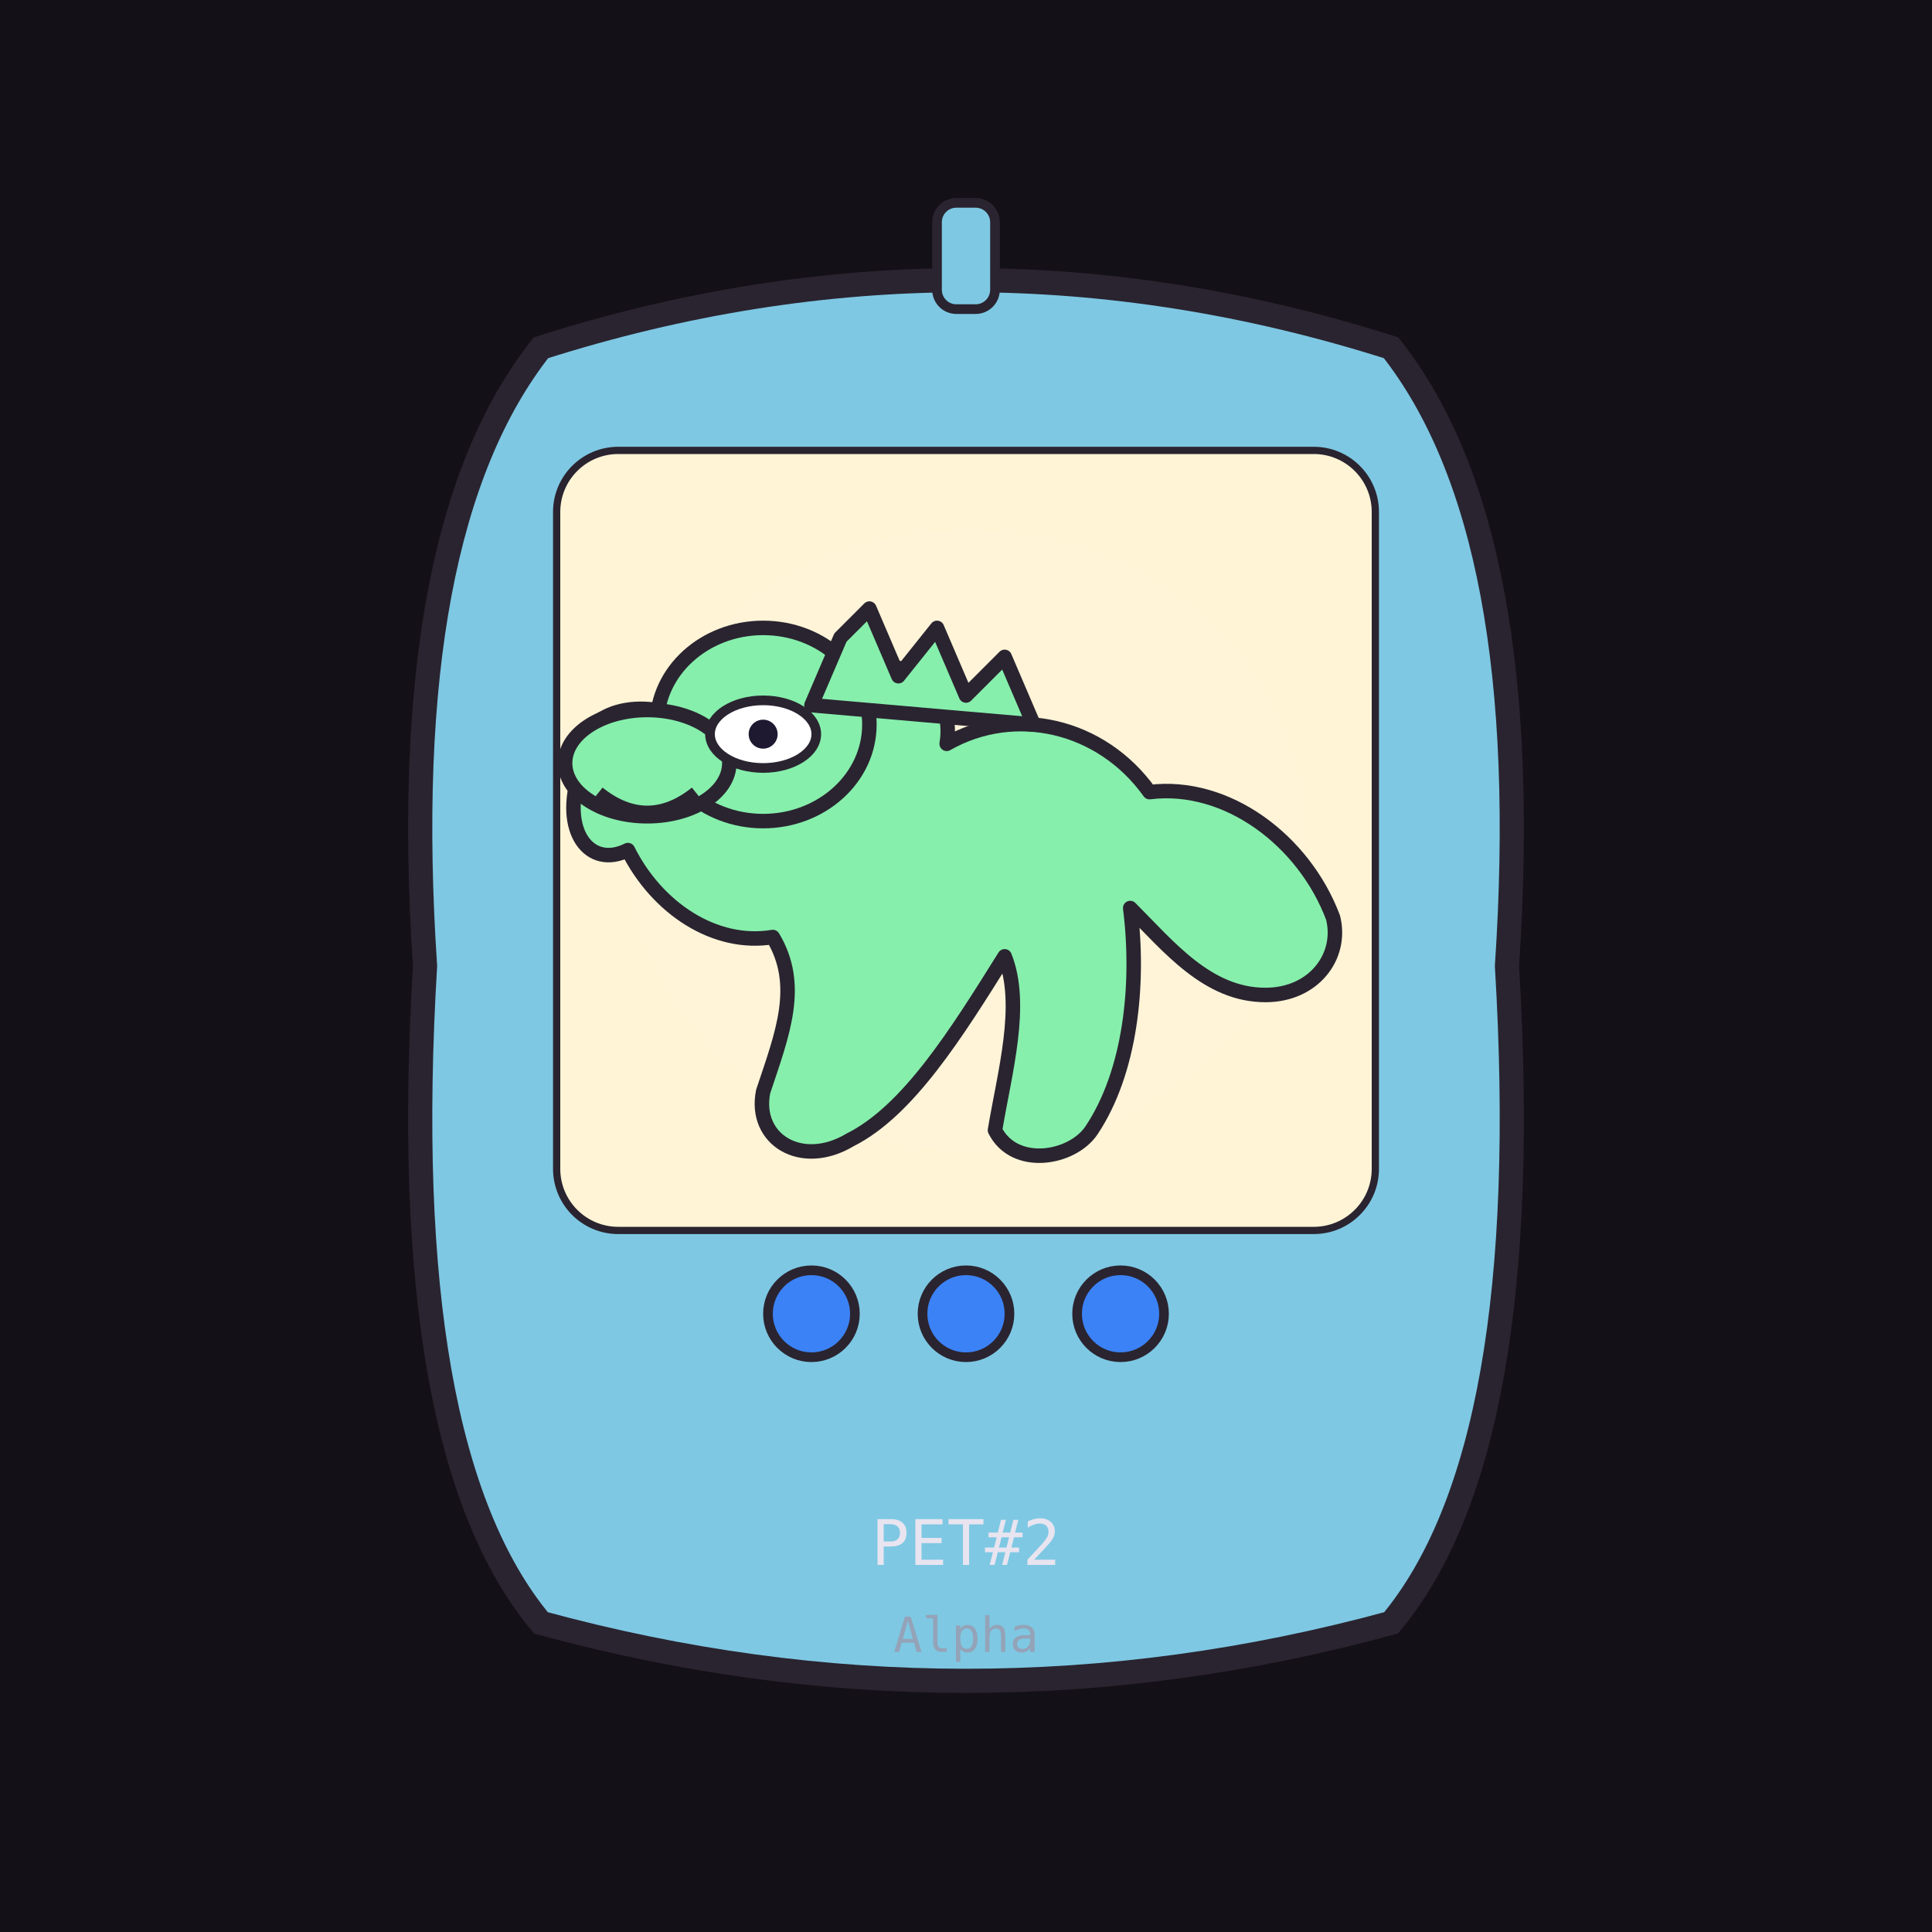
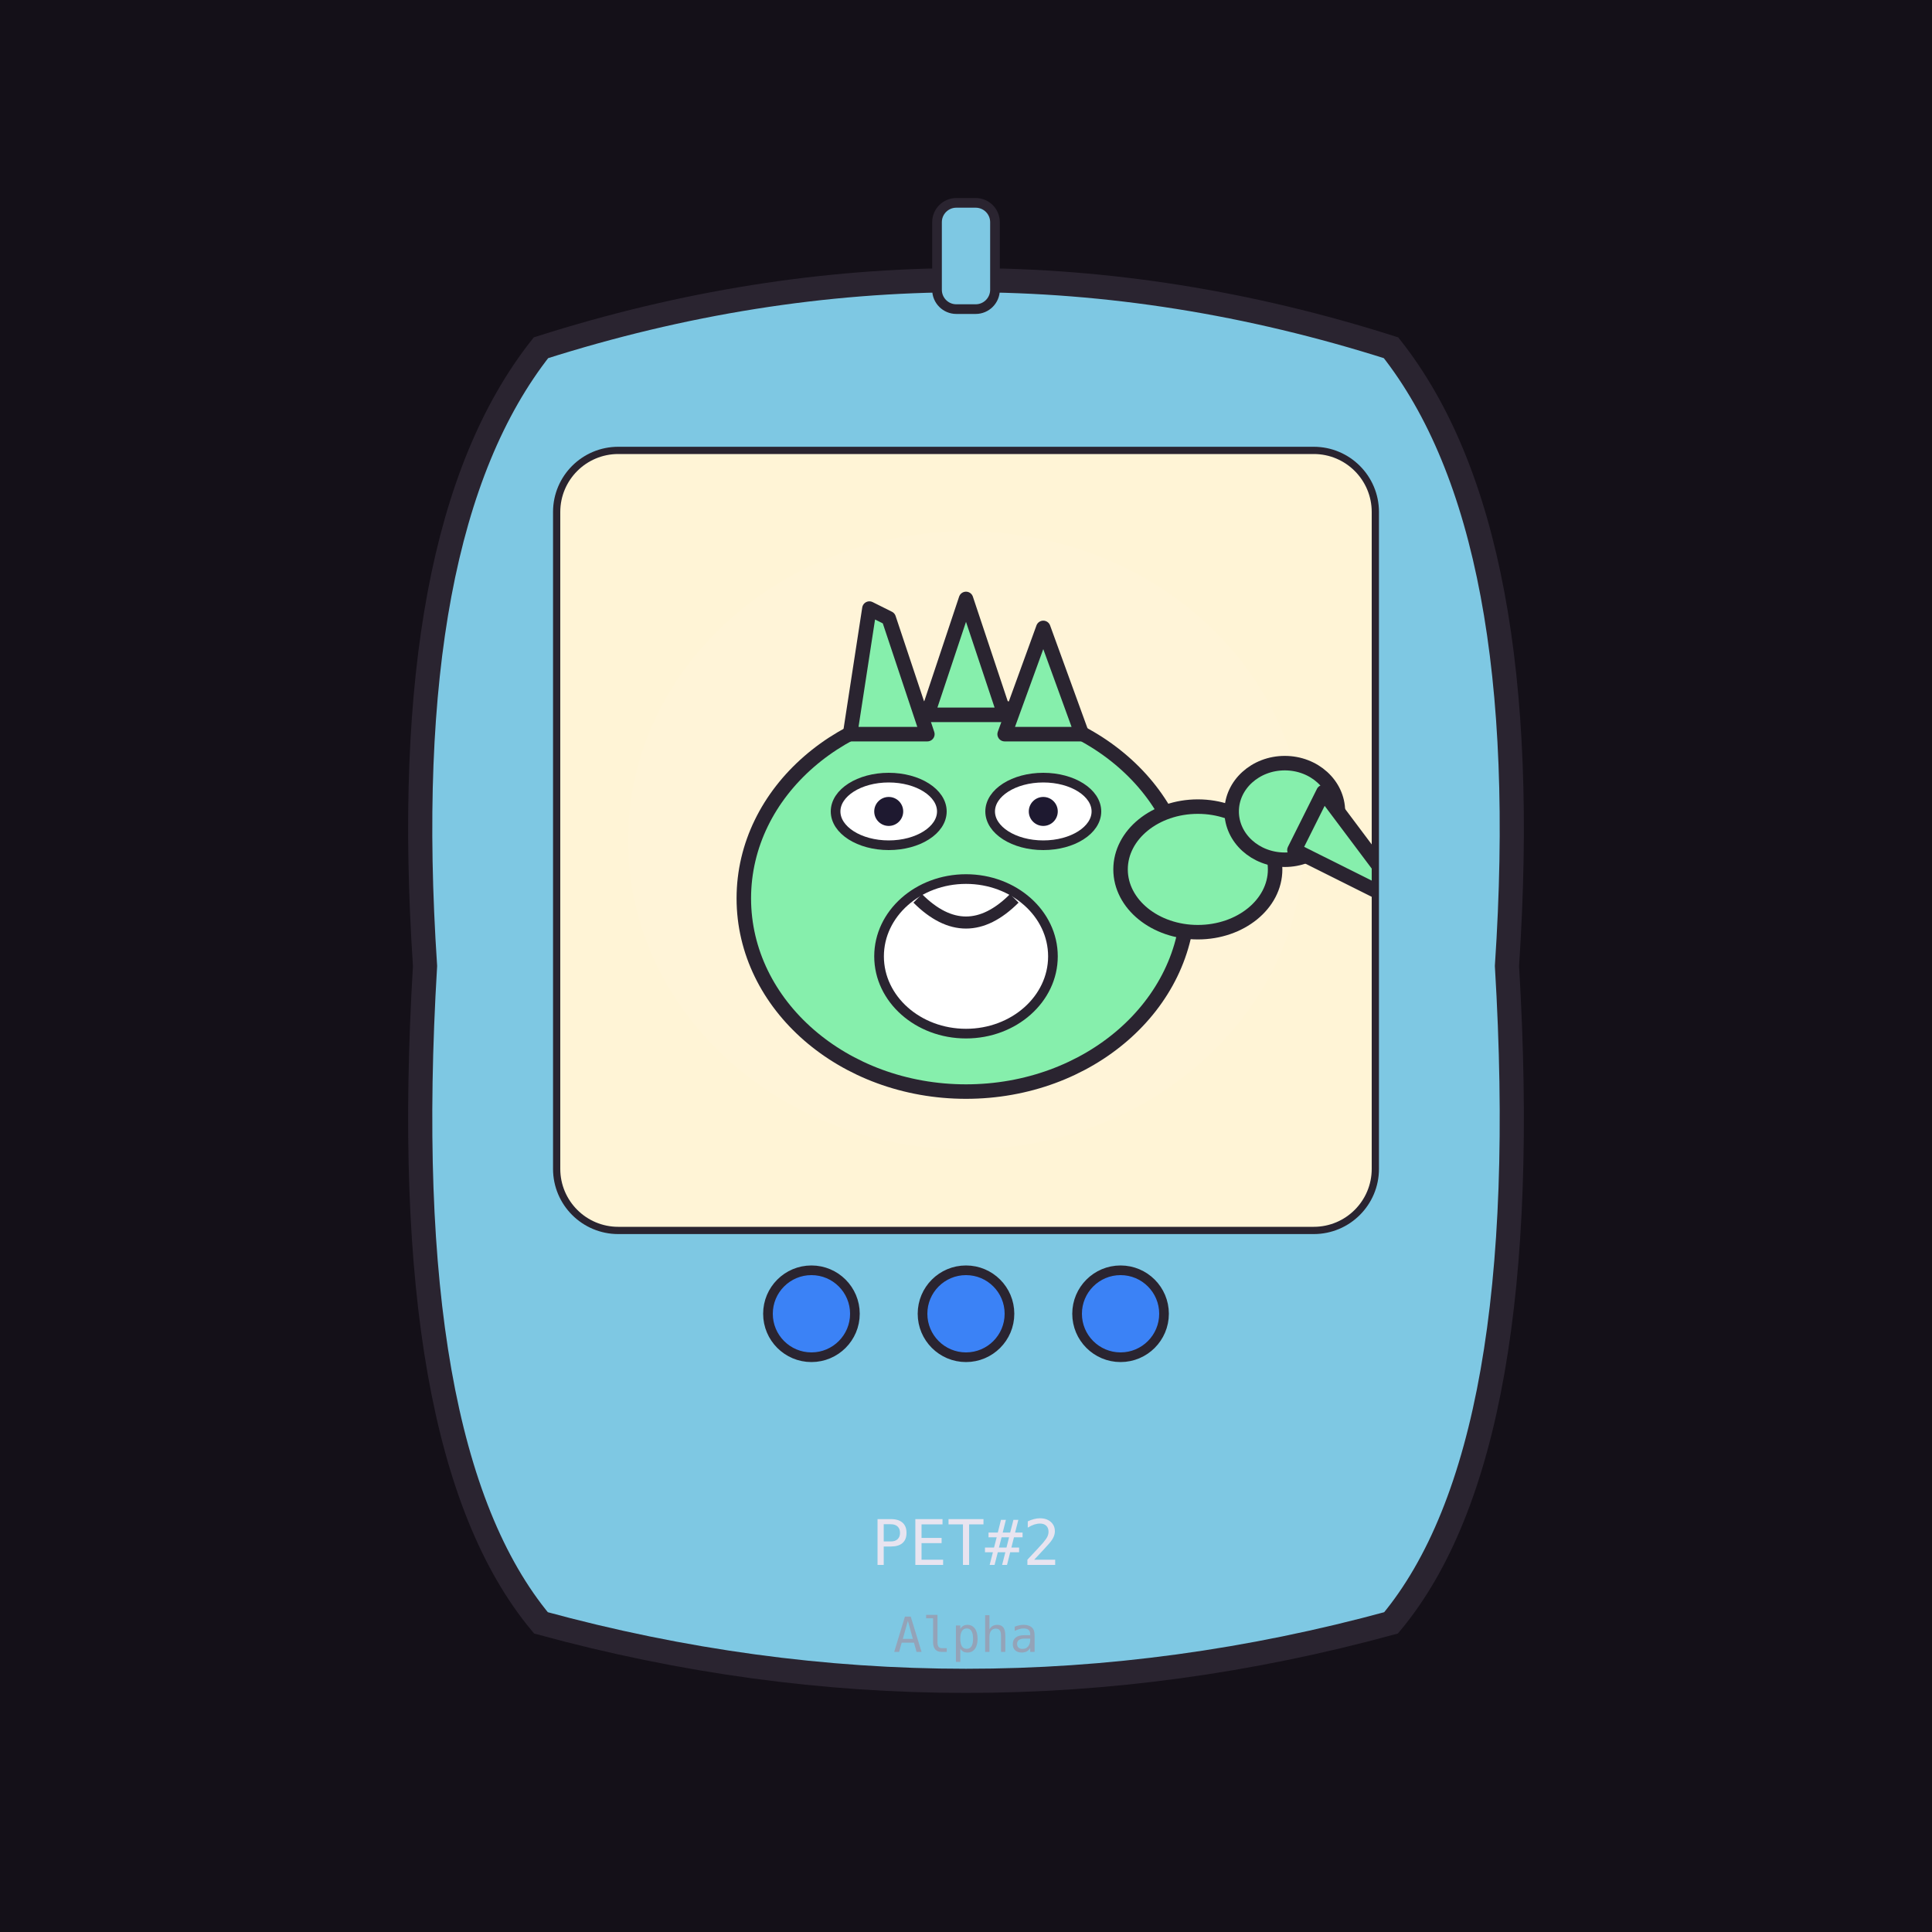
<svg xmlns="http://www.w3.org/2000/svg" viewBox="0 0 400 400">
  <defs>
    <clipPath id="scr">
      <rect x="116" y="94" width="168" height="160" rx="12" />
    </clipPath>
  </defs>
  <rect width="400" height="400" fill="#141018" />
  <path fill="#7ec8e3" stroke="#2a2430" stroke-width="5" d="M112 72 Q200 44 288 72 Q318 110 312 200 Q318 300 288 336 Q200 360 112 336 Q82 300 88 200 Q82 110 112 72 Z" />
  <rect x="194" y="42" width="12" height="22" rx="4" fill="#7ec8e3" stroke="#2a2430" stroke-width="2" />
  <rect x="116" y="94" width="168" height="160" rx="12" fill="#0c0a10" stroke="#2a2430" stroke-width="3" />
  <circle cx="168" cy="272" r="9" fill="#3b82f6" stroke="#2a2430" stroke-width="2" />
  <circle cx="200" cy="272" r="9" fill="#3b82f6" stroke="#2a2430" stroke-width="2" />
  <circle cx="232" cy="272" r="9" fill="#3b82f6" stroke="#2a2430" stroke-width="2" />
  <text x="200" y="324" text-anchor="middle" fill="#e8e4f0" font-size="13" font-family="monospace">PET#2</text>
  <text x="200" y="342" text-anchor="middle" fill="#94a3b8" font-size="10" font-family="monospace">Alpha</text>
  <g clip-path="url(#scr)">
    <g>
      <rect x="116" y="94" width="168" height="160" fill="#fff4d6" />
      <ellipse cx="200" cy="174" rx="70" ry="64" fill="#fff" fill-opacity=".04">
        <animate attributeName="fill-opacity" values=".04;.12;.04" dur="2.8s" repeatCount="indefinite" />
      </ellipse>
      <g data-dino="1">
-         <path data-dino-body="1" data-tail="1" d="M120 160 C118 150 128 144 140 148 C148 134 164 128 176 140 C186 134 198 142 196 154 C210 146 228 150 238 164 C254 162 270 174 276 190 C278 198 272 206 262 206 C250 206 242 196 234 188 C236 204 234 222 226 234 C222 240 210 242 206 234 C208 222 212 208 208 198 C198 214 188 230 176 236 C166 242 156 236 158 226 C162 214 166 204 160 194 C148 196 136 188 130 176 C122 180 116 172 120 160 Z" fill="#86efac" stroke="#2a2430" stroke-width="3" stroke-linejoin="round" />
-         <ellipse data-dino-head="1" cx="158" cy="150" rx="22" ry="20" fill="#86efac" stroke="#2a2430" stroke-width="3" stroke-linejoin="round" />
-         <ellipse cx="134" cy="158" rx="17" ry="11" fill="#86efac" stroke="#2a2430" stroke-width="3" stroke-linejoin="round" />
-         <polygon data-ridge="1" points="168,146 174,132 180,126 186,140 194,130 200,144 208,136 214,150" fill="#86efac" stroke="#2a2430" stroke-width="3" stroke-linejoin="round" />
+         <ellipse data-dino-body="1" data-dino-head="1" cx="200" cy="186" rx="46" ry="40" fill="#86efac" stroke="#2a2430" stroke-width="3" stroke-linejoin="round" />
+         <polygon data-ridge="1" points="176,152 180,126 184,128 192,152" fill="#86efac" stroke="#2a2430" stroke-width="3" stroke-linejoin="round" />
+         <polygon points="192,148 200,124 208,148" fill="#86efac" stroke="#2a2430" stroke-width="3" stroke-linejoin="round" />
+         <polygon points="208,152 216,130 224,152" fill="#86efac" stroke="#2a2430" stroke-width="3" stroke-linejoin="round" />
+         <ellipse data-snout="1" cx="200" cy="204" rx="14" ry="8" fill="#86efac" stroke="#2a2430" stroke-width="3" stroke-linejoin="round" />
+         <ellipse data-tail="1" cx="248" cy="180" rx="16" ry="13" fill="#86efac" stroke="#2a2430" stroke-width="3" stroke-linejoin="round" />
+         <ellipse cx="266" cy="168" rx="11" ry="10" fill="#86efac" stroke="#2a2430" stroke-width="3" stroke-linejoin="round" />
+         <polygon points="274,164 292,188 268,176" fill="#86efac" stroke="#2a2430" stroke-width="3" stroke-linejoin="round" />
+         <circle cx="186" cy="196" r="3" fill="#000" />
+         <circle cx="210" cy="202" r="3" fill="#000" />
+         <circle cx="198" cy="210" r="3" fill="#000" />
      </g>
-       <g data-face="1" data-sp="2" data-cx="158" data-ey="152" data-gap="8">
+       <ellipse data-belly="1" cx="200" cy="198" rx="18" ry="16" fill="#ffffff" stroke="#2a2430" stroke-width="2" />
+       <g data-face="1" data-sp="2" data-cx="200" data-ey="168" data-gap="16">
        <g data-eyes="2" data-kind="2">
-           <ellipse cx="158" cy="152" data-dino-eye="1" rx="11" ry="7" fill="#fff" stroke="#2a2430" stroke-width="2" />
-           <circle cx="158" cy="152" r="3" fill="#1e1930">
+           <ellipse cx="184" cy="168" data-dino-eye="1" rx="11" ry="7" fill="#fff" stroke="#2a2430" stroke-width="2" />
+           <circle cx="184" cy="168" r="3" fill="#1e1930">
+             <animate attributeName="opacity" values="1;1;1;.2;1" dur="3.2s" repeatCount="indefinite" />
+           </circle>
+           <ellipse cx="216" cy="168" data-dino-eye="1" rx="11" ry="7" fill="#fff" stroke="#2a2430" stroke-width="2" />
+           <circle cx="216" cy="168" r="3" fill="#1e1930">
            <animate attributeName="opacity" values="1;1;1;.2;1" dur="3.2s" repeatCount="indefinite" />
          </circle>
        </g>
-         <path data-snout="1" d="M124 164 Q134 172 144 164" fill="none" stroke="#2a2430" stroke-width="2.4" />
+         <path d="M190 186 Q200 196 210 186" fill="none" stroke="#2a2430" stroke-width="2.5" />
      </g>
      <animateTransform attributeName="transform" type="translate" values="0 0;1 -1;-1 1;0 0" dur="9s" repeatCount="indefinite" />
    </g>
  </g>
</svg>
